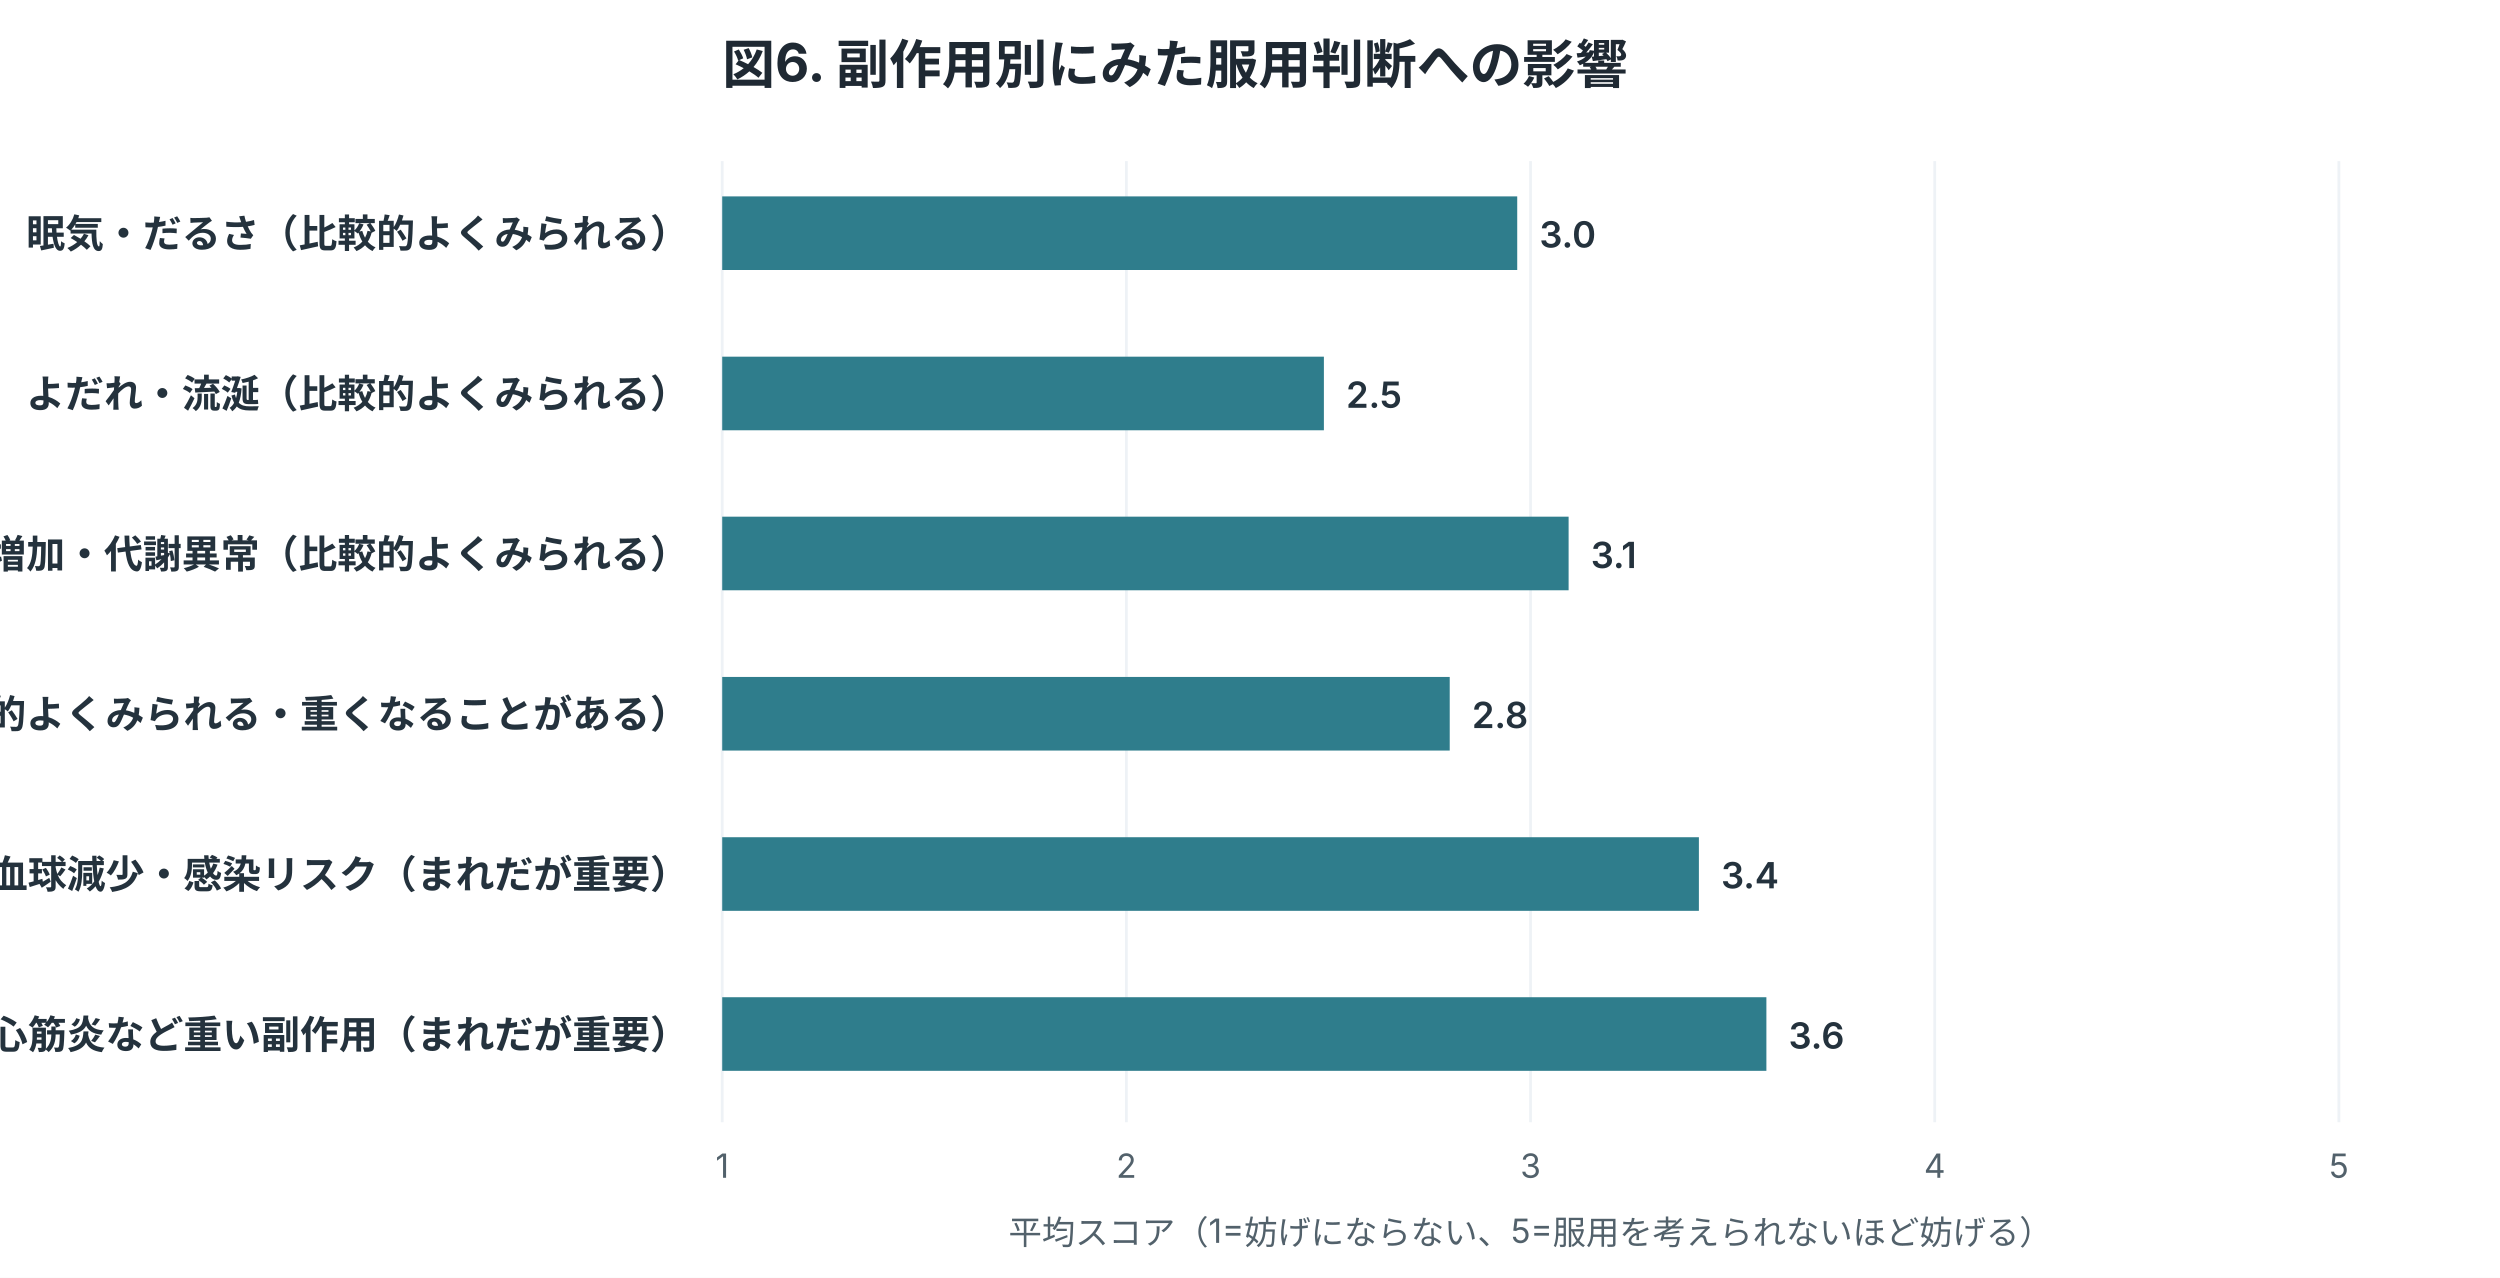
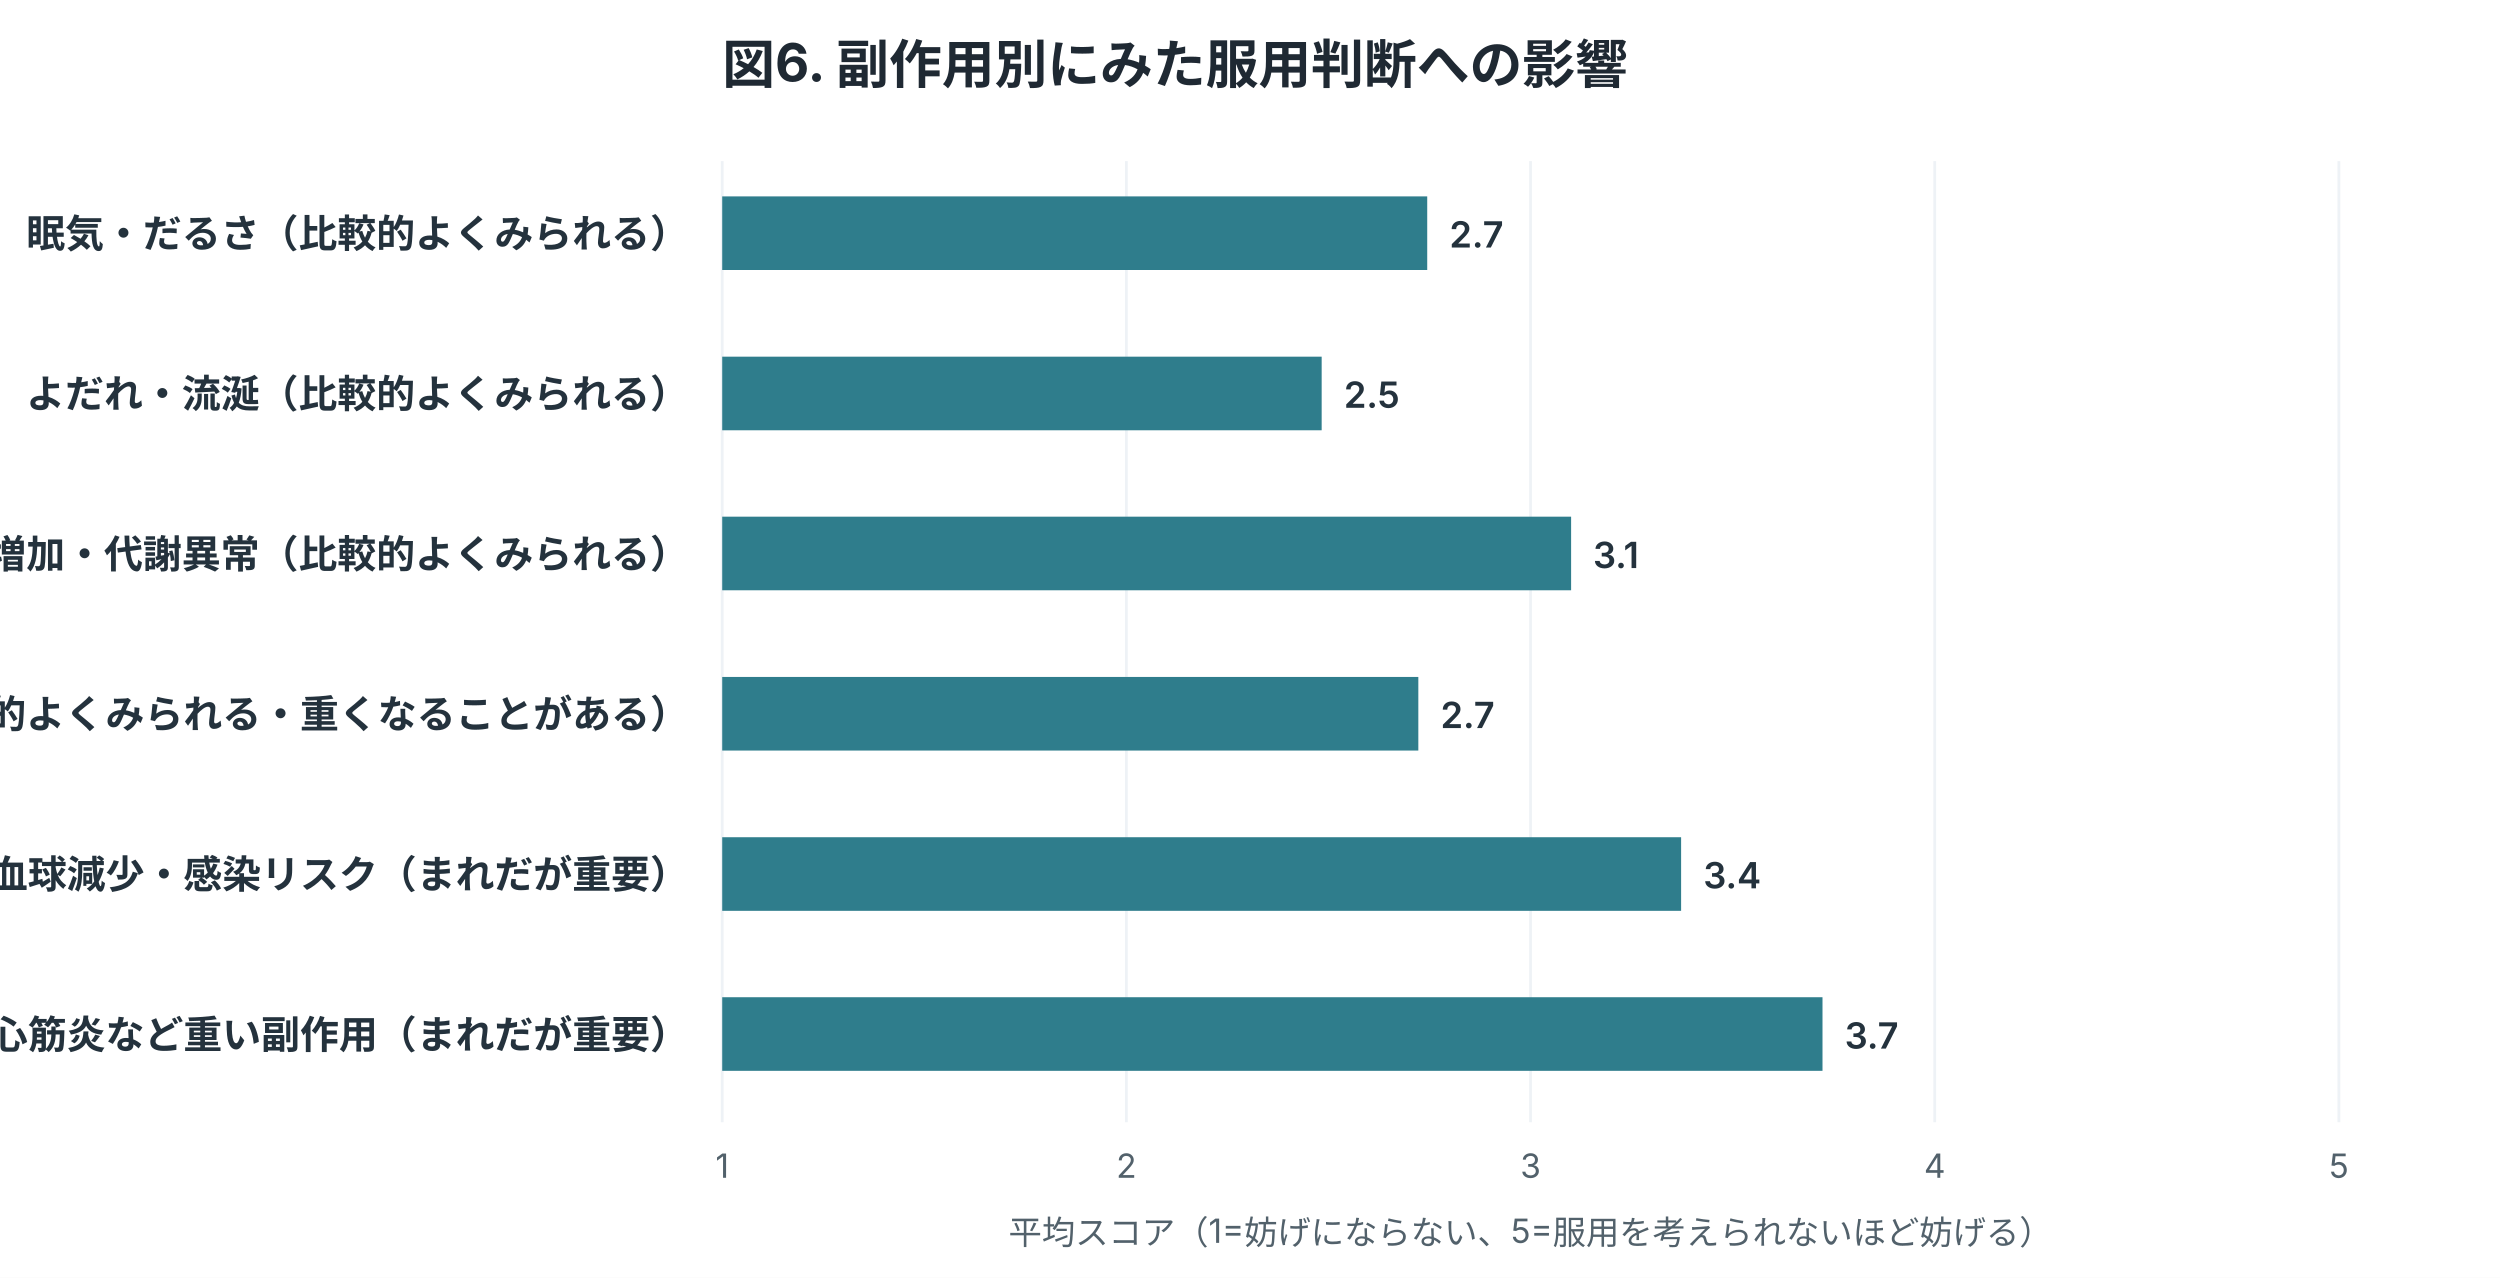
<svg xmlns="http://www.w3.org/2000/svg" width="900" height="460" viewBox="0 0 900 460" role="img">
  <style>
.title{font:700 19px -apple-system,BlinkMacSystemFont,"Segoe UI",sans-serif;fill:#1f2933}
.label{font:600 14px -apple-system,BlinkMacSystemFont,"Segoe UI",sans-serif;fill:#24323d}
.num{font:600 13px -apple-system,BlinkMacSystemFont,"Segoe UI",sans-serif;fill:#24323d}
.axis,.legend,.note{font:12px -apple-system,BlinkMacSystemFont,"Segoe UI",sans-serif;fill:#52616b}
.inside{font:700 13px -apple-system,BlinkMacSystemFont,"Segoe UI",sans-serif;fill:white}
.big{font:700 34px -apple-system,BlinkMacSystemFont,"Segoe UI",sans-serif;fill:#1f2933}
</style>
  <rect width="100%" height="100%" fill="white" />
  <text x="260" y="30" class="title">図6. 副作用別にみた服用判断への影響</text>
  <line x1="260.0" y1="58" x2="260.0" y2="404" stroke="#eef2f6" />
  <text x="260.0" y="424" text-anchor="middle" class="axis">1</text>
  <line x1="405.5" y1="58" x2="405.5" y2="404" stroke="#eef2f6" />
  <text x="405.5" y="424" text-anchor="middle" class="axis">2</text>
  <line x1="551.0" y1="58" x2="551.0" y2="404" stroke="#eef2f6" />
  <text x="551.0" y="424" text-anchor="middle" class="axis">3</text>
  <line x1="696.5" y1="58" x2="696.5" y2="404" stroke="#eef2f6" />
  <text x="696.5" y="424" text-anchor="middle" class="axis">4</text>
  <line x1="842.0" y1="58" x2="842.0" y2="404" stroke="#eef2f6" />
  <text x="842.0" y="424" text-anchor="middle" class="axis">5</text>
  <text x="248" y="89.1" text-anchor="end" class="label">眠気・だるさ（比較的よくみられる）</text>
-   <rect x="260" y="70.7" width="286.2" height="26.5" fill="#2f7d8c" />
-   <text x="554.2" y="89.1" class="num">3.0</text>
+   <rect x="260" y="70.7" width="253.8" height="26.5" fill="#2f7d8c" />
+   <text x="521.8" y="89.1" class="num">2.7</text>
  <text x="248" y="146.8" text-anchor="end" class="label">よだれ・流涎（比較的よくみられる）</text>
-   <rect x="260" y="128.4" width="216.6" height="26.5" fill="#2f7d8c" />
-   <text x="484.6" y="146.8" class="num">2.5</text>
+   <rect x="260" y="128.4" width="215.8" height="26.5" fill="#2f7d8c" />
+   <text x="483.8" y="146.8" class="num">2.5</text>
  <text x="248" y="204.5" text-anchor="end" class="label">体重増加・代謝異常（比較的よくみられる）</text>
-   <rect x="260" y="186.0" width="304.7" height="26.5" fill="#2f7d8c" />
-   <text x="572.7" y="204.5" class="num">3.1</text>
+   <rect x="260" y="186.0" width="305.6" height="26.5" fill="#2f7d8c" />
+   <text x="573.5" y="204.5" class="num">3.1</text>
  <text x="248" y="262.1" text-anchor="end" class="label">便秘（比較的よくみられる・重くなることがある）</text>
-   <rect x="260" y="243.7" width="261.9" height="26.5" fill="#2f7d8c" />
-   <text x="529.9" y="262.1" class="num">2.8</text>
+   <rect x="260" y="243.7" width="250.6" height="26.5" fill="#2f7d8c" />
+   <text x="518.6" y="262.1" class="num">2.7</text>
  <text x="248" y="319.8" text-anchor="end" class="label">白血球減少・感染リスク（まれだが重要）</text>
-   <rect x="260" y="301.4" width="351.6" height="26.5" fill="#2f7d8c" />
-   <text x="619.6" y="319.8" class="num">3.4</text>
+   <rect x="260" y="301.4" width="345.2" height="26.5" fill="#2f7d8c" />
+   <text x="613.2" y="319.8" class="num">3.4</text>
  <text x="248" y="377.5" text-anchor="end" class="label">心筋炎など重い副作用（まれだが重要）</text>
-   <rect x="260" y="359.0" width="375.9" height="26.5" fill="#2f7d8c" />
-   <text x="643.9" y="377.5" class="num">3.6</text>
+   <rect x="260" y="359.0" width="396.1" height="26.5" fill="#2f7d8c" />
+   <text x="664.1" y="377.5" class="num">3.7</text>
  <text x="551.0" y="448" text-anchor="middle" class="axis">平均スコア（1=妨げにならない、5=服用を考えられないほど妨げる）</text>
</svg>
